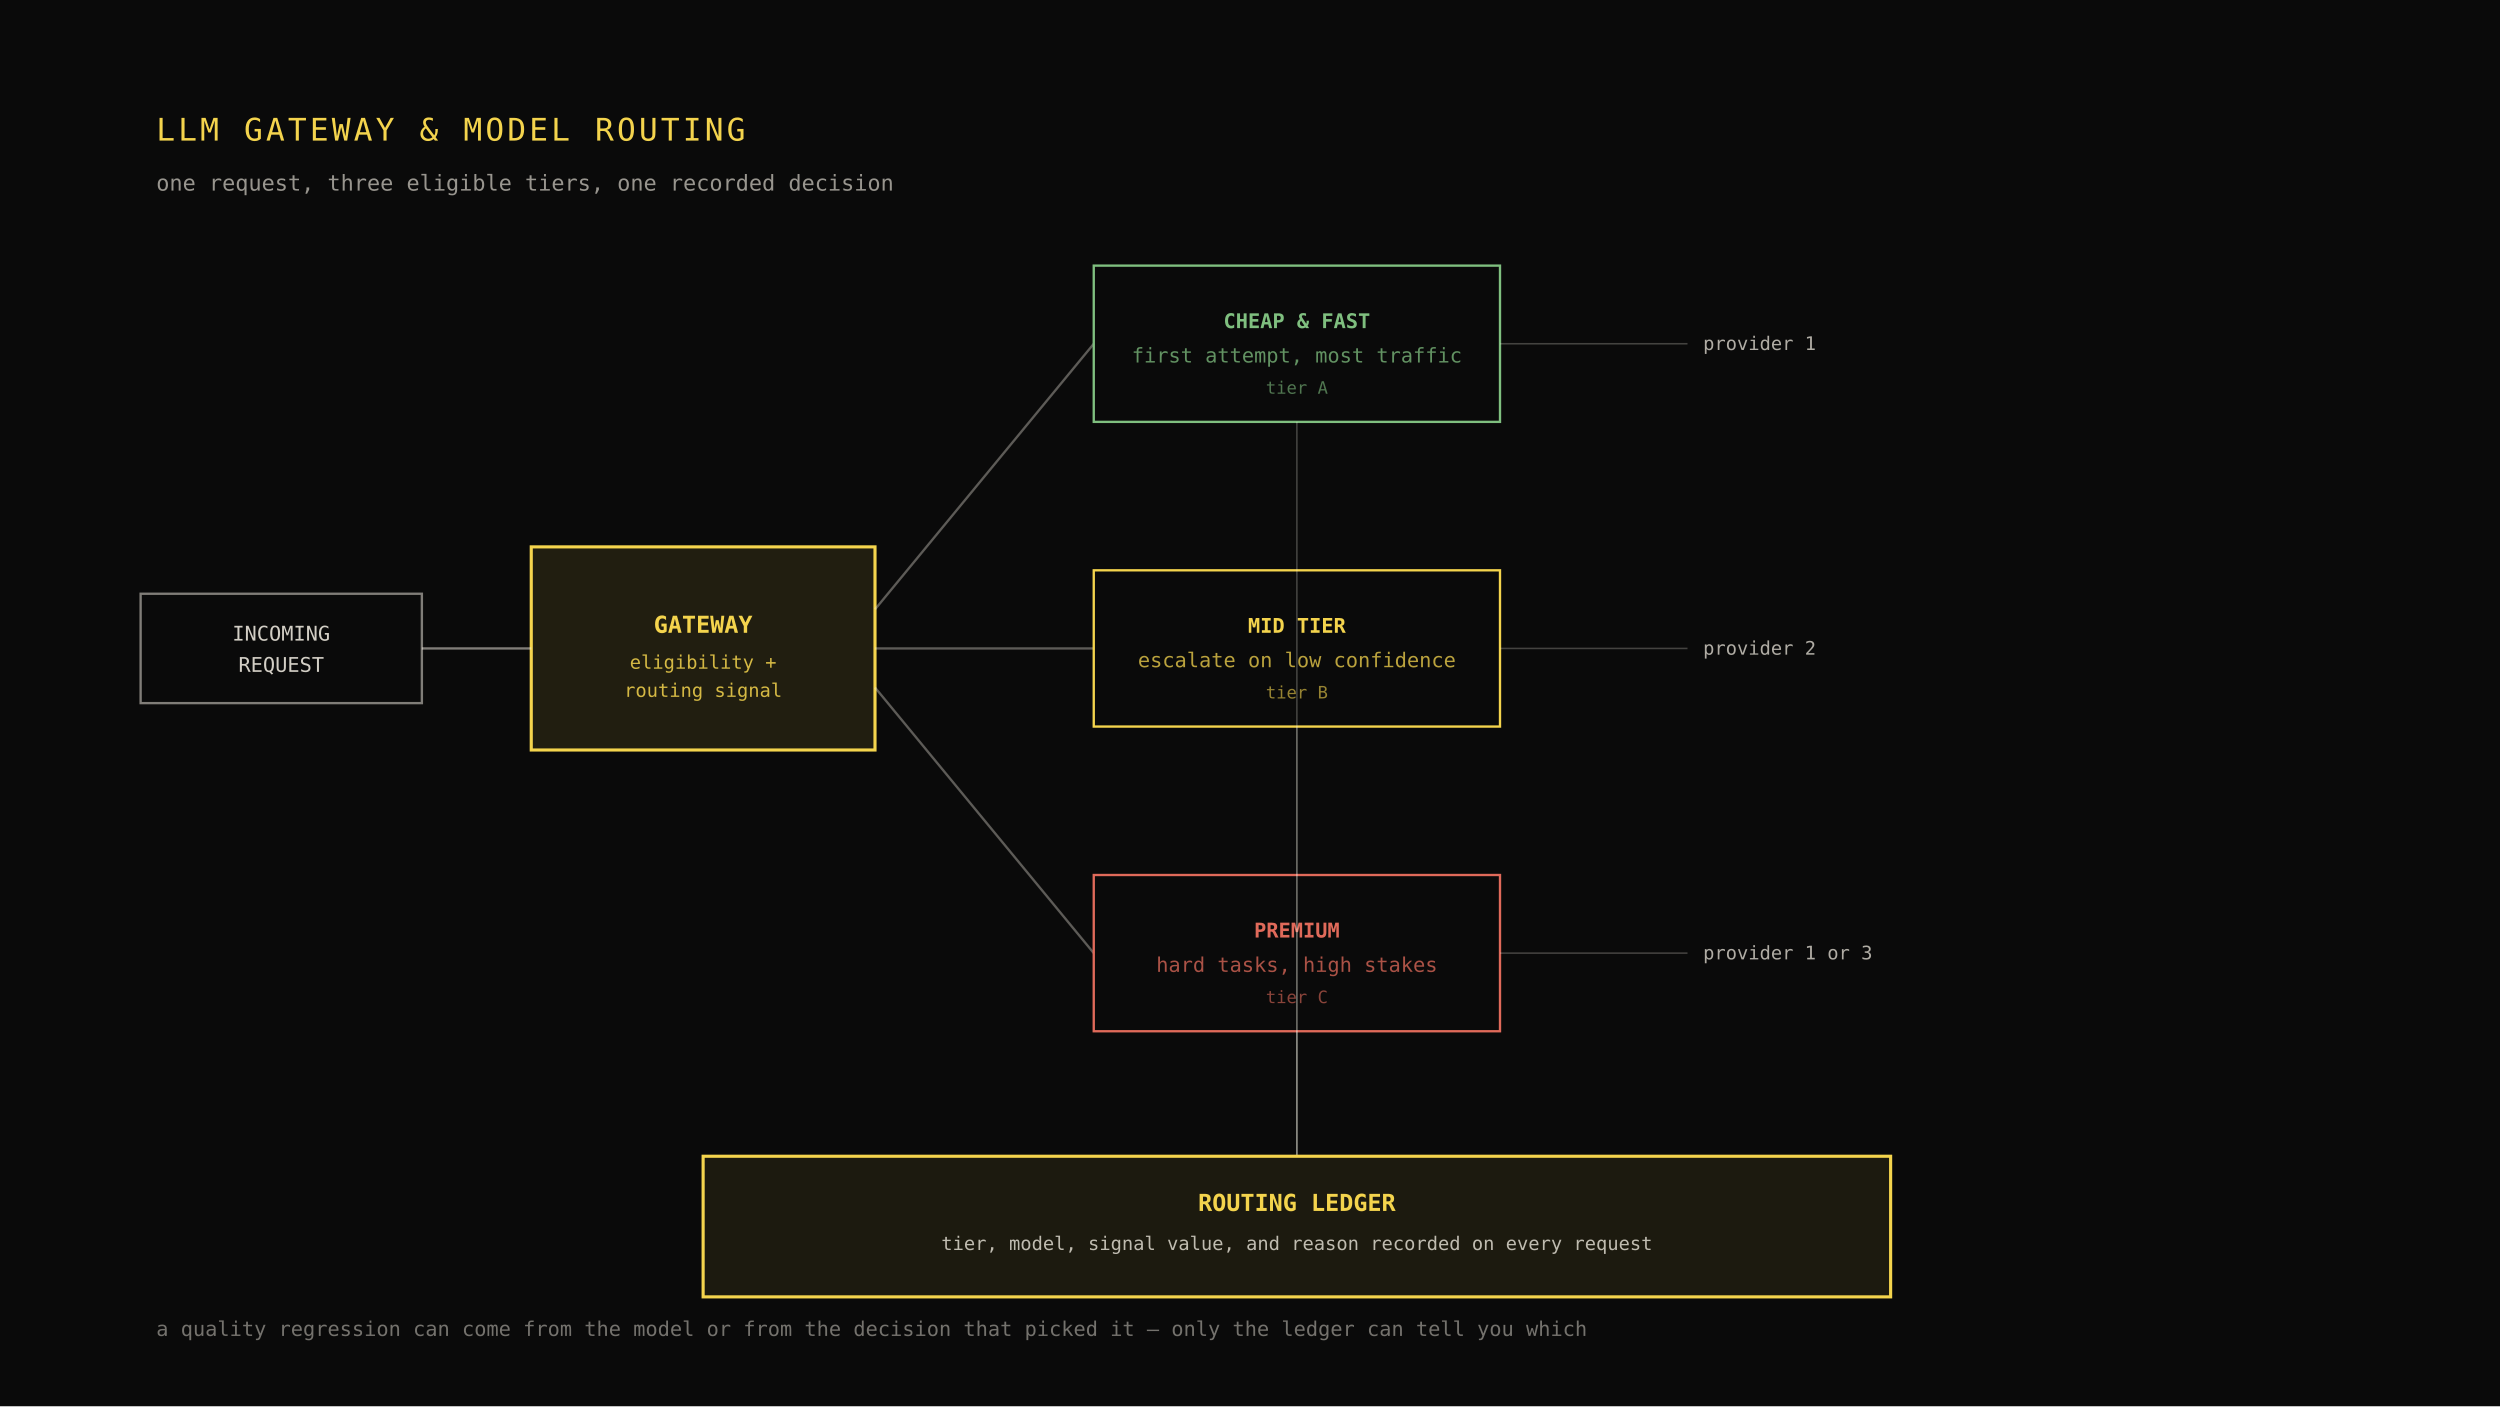
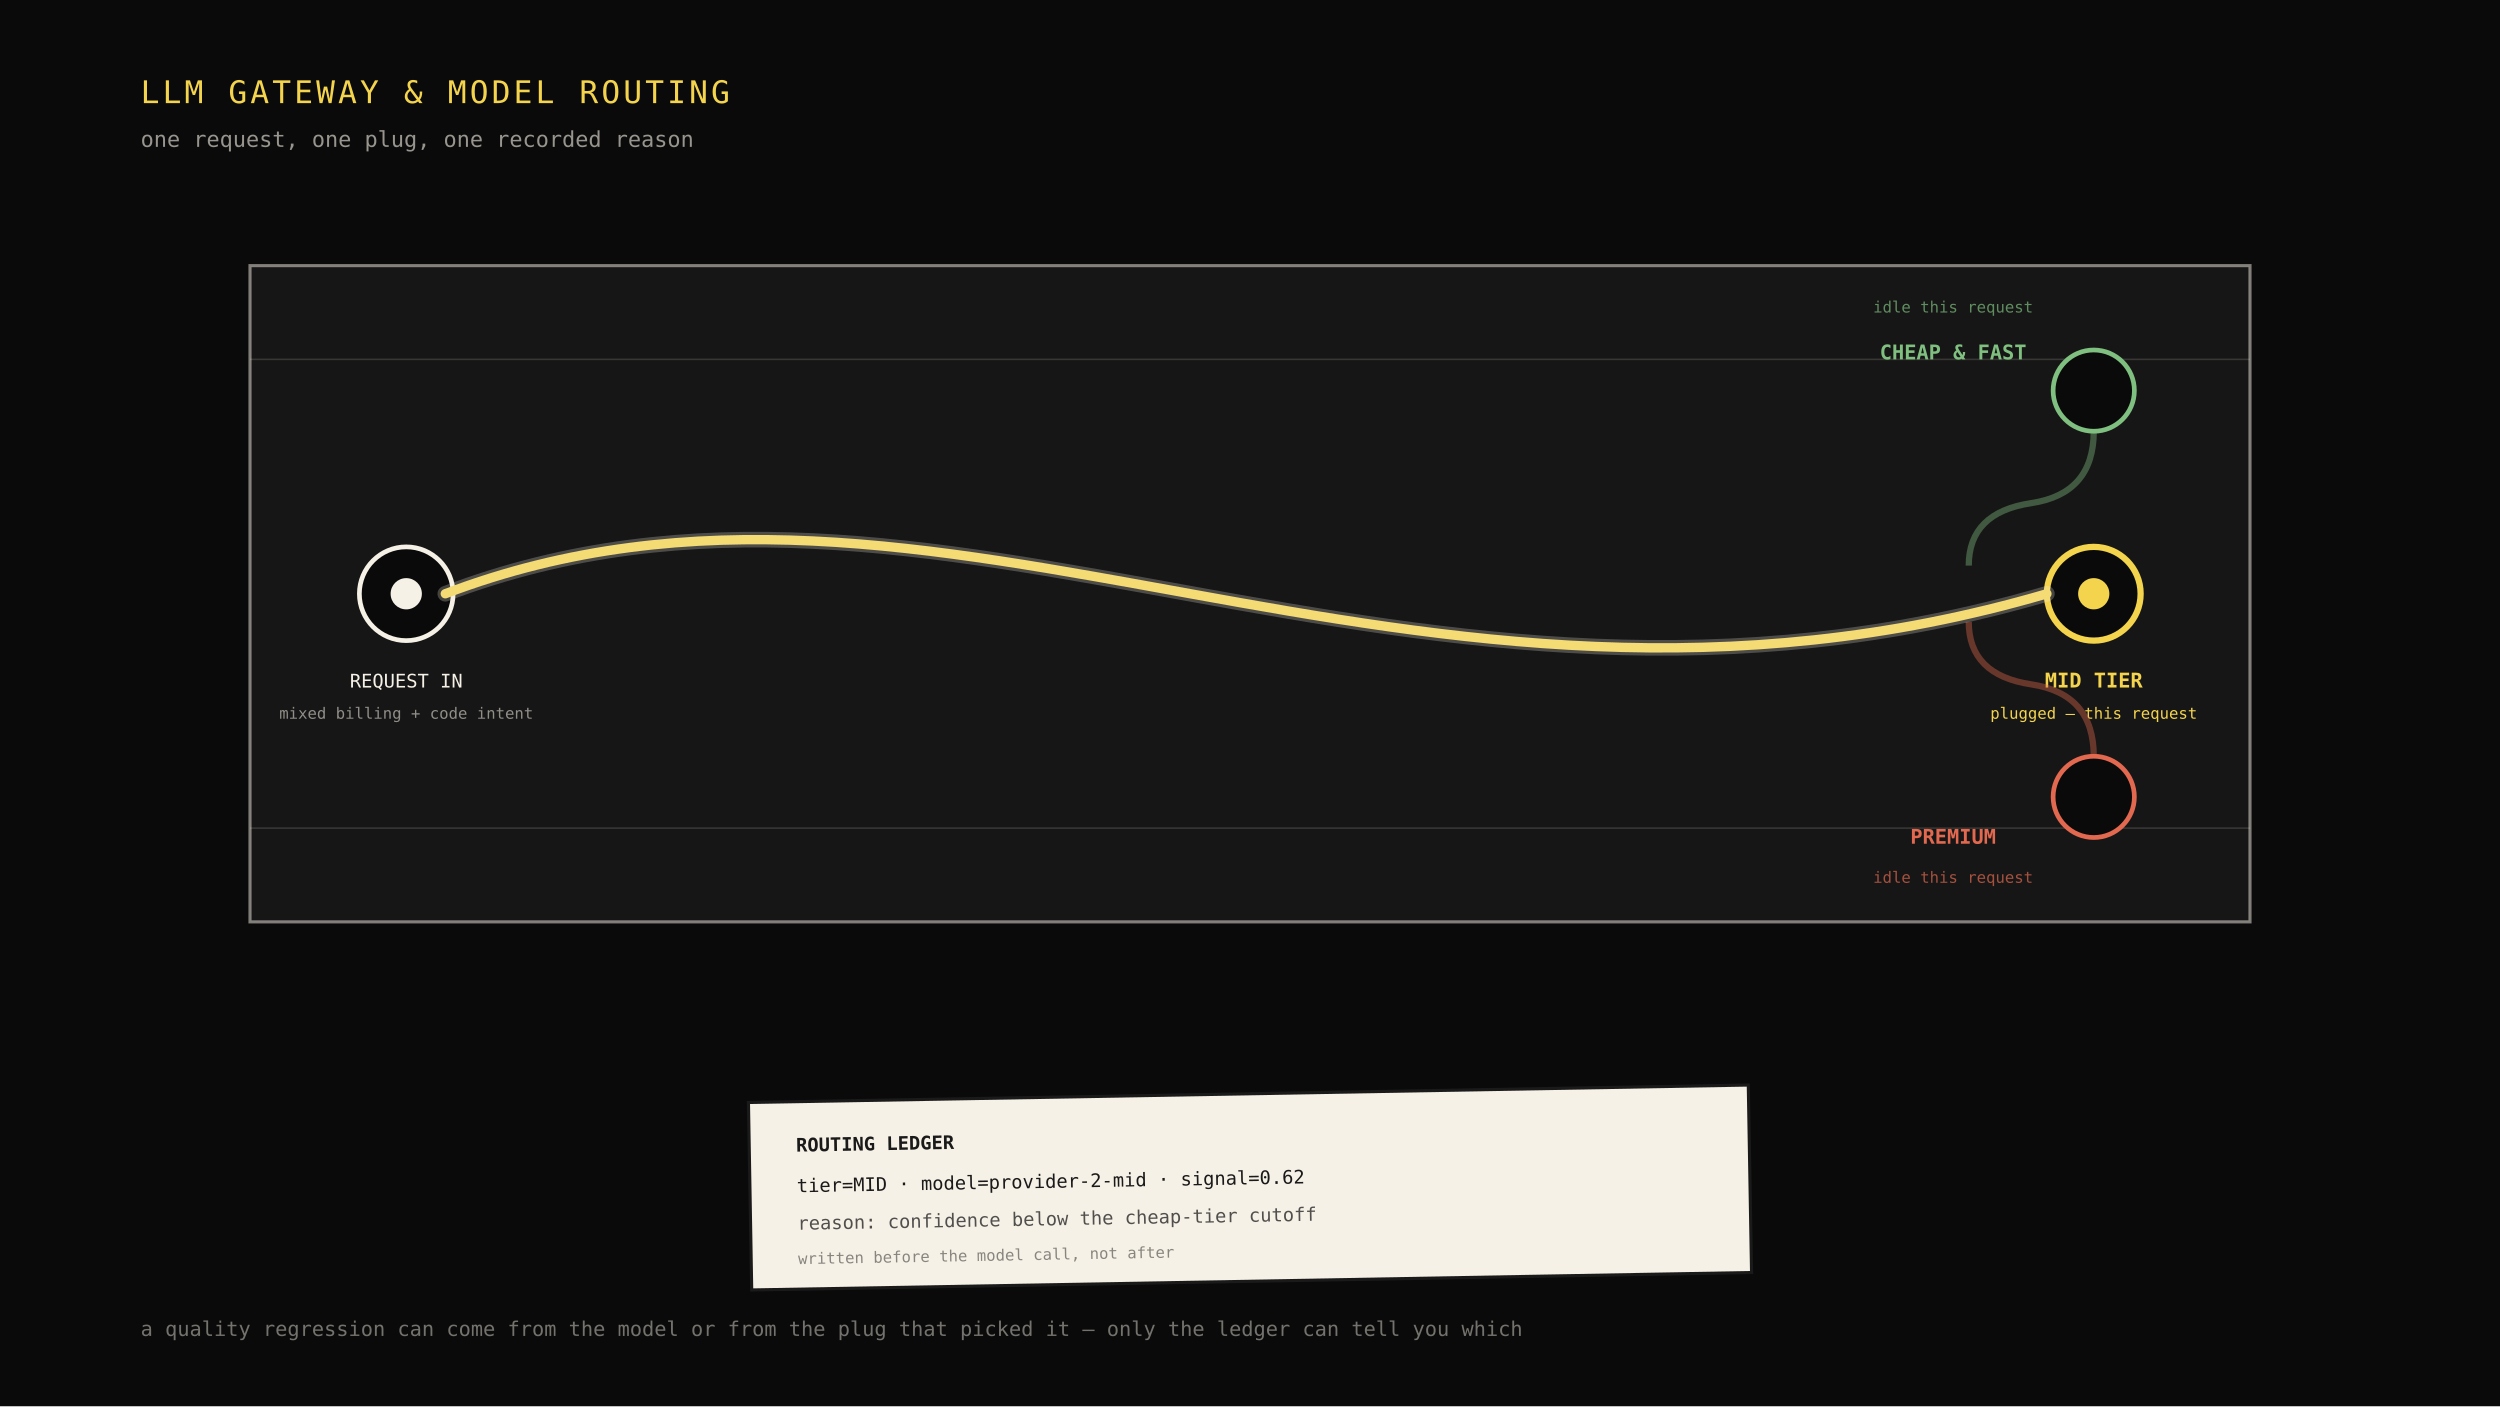
<svg xmlns="http://www.w3.org/2000/svg" viewBox="0 0 1600 900" role="img" aria-labelledby="lgmrHeroTitle lgmrHeroDesc">
  <rect width="1600" height="900" fill="#0a0a0a" />
-   <text x="100" y="90" fill="#f4d44d" font-family="monospace" font-size="20" letter-spacing="2">LLM GATEWAY &amp; MODEL ROUTING</text>
-   <text x="100" y="122" fill="#f6f1e6" font-family="monospace" font-size="14" opacity="0.6">one request, three eligible tiers, one recorded decision</text>
-   <g font-family="monospace" font-size="13">
-     <rect x="90" y="380" width="180" height="70" fill="none" stroke="#f6f1e6" stroke-opacity="0.5" stroke-width="1.5" />
-     <text x="180" y="410" fill="#f6f1e6" text-anchor="middle" opacity="0.85">INCOMING</text>
-     <text x="180" y="430" fill="#f6f1e6" text-anchor="middle" opacity="0.85">REQUEST</text>
+   <text x="90" y="66" fill="#f4d44d" font-family="monospace" font-size="20" letter-spacing="2">LLM GATEWAY &amp; MODEL ROUTING</text>
+   <text x="90" y="94" fill="#f6f1e6" font-family="monospace" font-size="14" opacity="0.6">one request, one plug, one recorded reason</text>
+   <rect x="160" y="170" width="1280" height="420" fill="#161616" stroke="#f6f1e6" stroke-opacity="0.5" stroke-width="2" />
+   <g stroke="#f6f1e6" stroke-opacity="0.15">
+     <line x1="160" y1="230" x2="1440" y2="230" />
+     <line x1="160" y1="530" x2="1440" y2="530" />
  </g>
-   <rect x="340" y="350" width="220" height="130" fill="#f4d44d" fill-opacity="0.1" stroke="#f4d44d" stroke-width="2" />
-   <text x="450" y="405" fill="#f4d44d" text-anchor="middle" font-family="monospace" font-size="15" font-weight="bold">GATEWAY</text>
-   <text x="450" y="428" fill="#f4d44d" text-anchor="middle" font-family="monospace" font-size="12" opacity="0.85">eligibility +</text>
-   <text x="450" y="446" fill="#f4d44d" text-anchor="middle" font-family="monospace" font-size="12" opacity="0.85">routing signal</text>
-   <line x1="270" y1="415" x2="340" y2="415" stroke="#f6f1e6" stroke-opacity="0.5" stroke-width="1.5" />
-   <g stroke="#f6f1e6" stroke-opacity="0.35" stroke-width="1.5">
-     <path d="M 560 390 L 700 220" fill="none" />
-     <path d="M 560 415 L 700 415" fill="none" />
-     <path d="M 560 440 L 700 610" fill="none" />
+   <circle cx="260" cy="380" r="30" fill="#0a0a0a" stroke="#f6f1e6" stroke-width="3" />
+   <circle cx="260" cy="380" r="10" fill="#f6f1e6" />
+   <text x="260" y="440" text-anchor="middle" fill="#f6f1e6" font-family="monospace" font-size="12">REQUEST IN</text>
+   <text x="260" y="460" text-anchor="middle" fill="#f6f1e6" font-family="monospace" font-size="10" opacity="0.55">mixed billing + code intent</text>
+   <circle cx="1340" cy="250" r="26" fill="#0a0a0a" stroke="#7fbf7f" stroke-width="3" />
+   <text x="1250" y="230" text-anchor="middle" fill="#7fbf7f" font-family="monospace" font-size="13" font-weight="bold">CHEAP &amp; FAST</text>
+   <text x="1250" y="200" text-anchor="middle" fill="#7fbf7f" font-family="monospace" font-size="10" opacity="0.7">idle this request</text>
+   <path d="M1340 276 q 0 40 -40 46 q -40 6 -40 40" fill="none" stroke="#7fbf7f" stroke-opacity="0.4" stroke-width="4" />
+   <circle cx="1340" cy="380" r="30" fill="#0a0a0a" stroke="#f4d44d" stroke-width="4" />
+   <circle cx="1340" cy="380" r="10" fill="#f4d44d" />
+   <text x="1340" y="440" text-anchor="middle" fill="#f4d44d" font-family="monospace" font-size="13" font-weight="bold">MID TIER</text>
+   <text x="1340" y="460" text-anchor="middle" fill="#f4d44d" font-family="monospace" font-size="10">plugged — this request</text>
+   <circle cx="1340" cy="510" r="26" fill="#0a0a0a" stroke="#e2694f" stroke-width="3" />
+   <text x="1250" y="540" text-anchor="middle" fill="#e2694f" font-family="monospace" font-size="13" font-weight="bold">PREMIUM</text>
+   <text x="1250" y="565" text-anchor="middle" fill="#e2694f" font-family="monospace" font-size="10" opacity="0.7">idle this request</text>
+   <path d="M1340 484 q 0 -40 -40 -46 q -40 -6 -40 -40" fill="none" stroke="#e2694f" stroke-opacity="0.4" stroke-width="4" />
+   <path d="M285 380 C 600 260, 900 500, 1310 380" fill="none" stroke="#f4d44d" stroke-width="6" stroke-linecap="round" />
+   <path d="M285 380 C 600 260, 900 500, 1310 380" fill="none" stroke="#f6f1e6" stroke-opacity="0.25" stroke-width="10" stroke-linecap="round" />
+   <g transform="rotate(-1 800 760)">
+     <rect x="480" y="700" width="640" height="120" fill="#f6f1e6" stroke="#1a1a1a" stroke-width="2" />
+     <text x="510" y="732" fill="#1a1a1a" font-family="monospace" font-size="12" font-weight="bold">ROUTING LEDGER</text>
+     <text x="510" y="758" fill="#1a1a1a" font-family="monospace" font-size="12">tier=MID · model=provider-2-mid · signal=0.62</text>
+     <text x="510" y="782" fill="#1a1a1a" font-family="monospace" font-size="12" opacity="0.75">reason: confidence below the cheap-tier cutoff</text>
+     <text x="510" y="804" fill="#1a1a1a" font-family="monospace" font-size="10" opacity="0.5">written before the model call, not after</text>
  </g>
-   <g font-family="monospace" font-size="13">
-     <rect x="700" y="170" width="260" height="100" fill="none" stroke="#7fbf7f" stroke-width="1.5" />
-     <text x="830" y="210" fill="#7fbf7f" text-anchor="middle" font-weight="bold">CHEAP &amp; FAST</text>
-     <text x="830" y="232" fill="#7fbf7f" text-anchor="middle" opacity="0.75">first attempt, most traffic</text>
-     <text x="830" y="252" fill="#7fbf7f" text-anchor="middle" opacity="0.6" font-size="11">tier A</text>
-     <rect x="700" y="365" width="260" height="100" fill="none" stroke="#f4d44d" stroke-width="1.5" />
-     <text x="830" y="405" fill="#f4d44d" text-anchor="middle" font-weight="bold">MID TIER</text>
-     <text x="830" y="427" fill="#f4d44d" text-anchor="middle" opacity="0.75">escalate on low confidence</text>
-     <text x="830" y="447" fill="#f4d44d" text-anchor="middle" opacity="0.6" font-size="11">tier B</text>
-     <rect x="700" y="560" width="260" height="100" fill="none" stroke="#e06a5a" stroke-width="1.5" />
-     <text x="830" y="600" fill="#e06a5a" text-anchor="middle" font-weight="bold">PREMIUM</text>
-     <text x="830" y="622" fill="#e06a5a" text-anchor="middle" opacity="0.75">hard tasks, high stakes</text>
-     <text x="830" y="642" fill="#e06a5a" text-anchor="middle" opacity="0.6" font-size="11">tier C</text>
-   </g>
-   <g font-family="monospace" font-size="12" fill="#f6f1e6" opacity="0.7">
-     <line x1="960" y1="220" x2="1080" y2="220" stroke="#f6f1e6" stroke-opacity="0.35" />
-     <text x="1090" y="224">provider 1</text>
-     <line x1="960" y1="415" x2="1080" y2="415" stroke="#f6f1e6" stroke-opacity="0.35" />
-     <text x="1090" y="419">provider 2</text>
-     <line x1="960" y1="610" x2="1080" y2="610" stroke="#f6f1e6" stroke-opacity="0.35" />
-     <text x="1090" y="614">provider 1 or 3</text>
-   </g>
-   <g stroke="#f6f1e6" stroke-opacity="0.25" stroke-width="1">
-     <line x1="830" y1="270" x2="830" y2="740" />
-     <line x1="830" y1="465" x2="830" y2="740" />
-     <line x1="830" y1="660" x2="830" y2="740" />
-   </g>
-   <rect x="450" y="740" width="760" height="90" fill="#f4d44d" fill-opacity="0.08" stroke="#f4d44d" stroke-width="2" />
-   <text x="830" y="775" fill="#f4d44d" text-anchor="middle" font-family="monospace" font-size="15" font-weight="bold">ROUTING LEDGER</text>
-   <text x="830" y="800" fill="#f6f1e6" text-anchor="middle" font-family="monospace" font-size="12" opacity="0.75">tier, model, signal value, and reason recorded on every request</text>
-   <text x="100" y="855" fill="#f6f1e6" font-family="monospace" font-size="13" opacity="0.45">a quality regression can come from the model or from the decision that picked it — only the ledger can tell you which</text>
+   <text x="90" y="855" fill="#f6f1e6" font-family="monospace" font-size="13" opacity="0.45">a quality regression can come from the model or from the plug that picked it — only the ledger can tell you which</text>
</svg>
